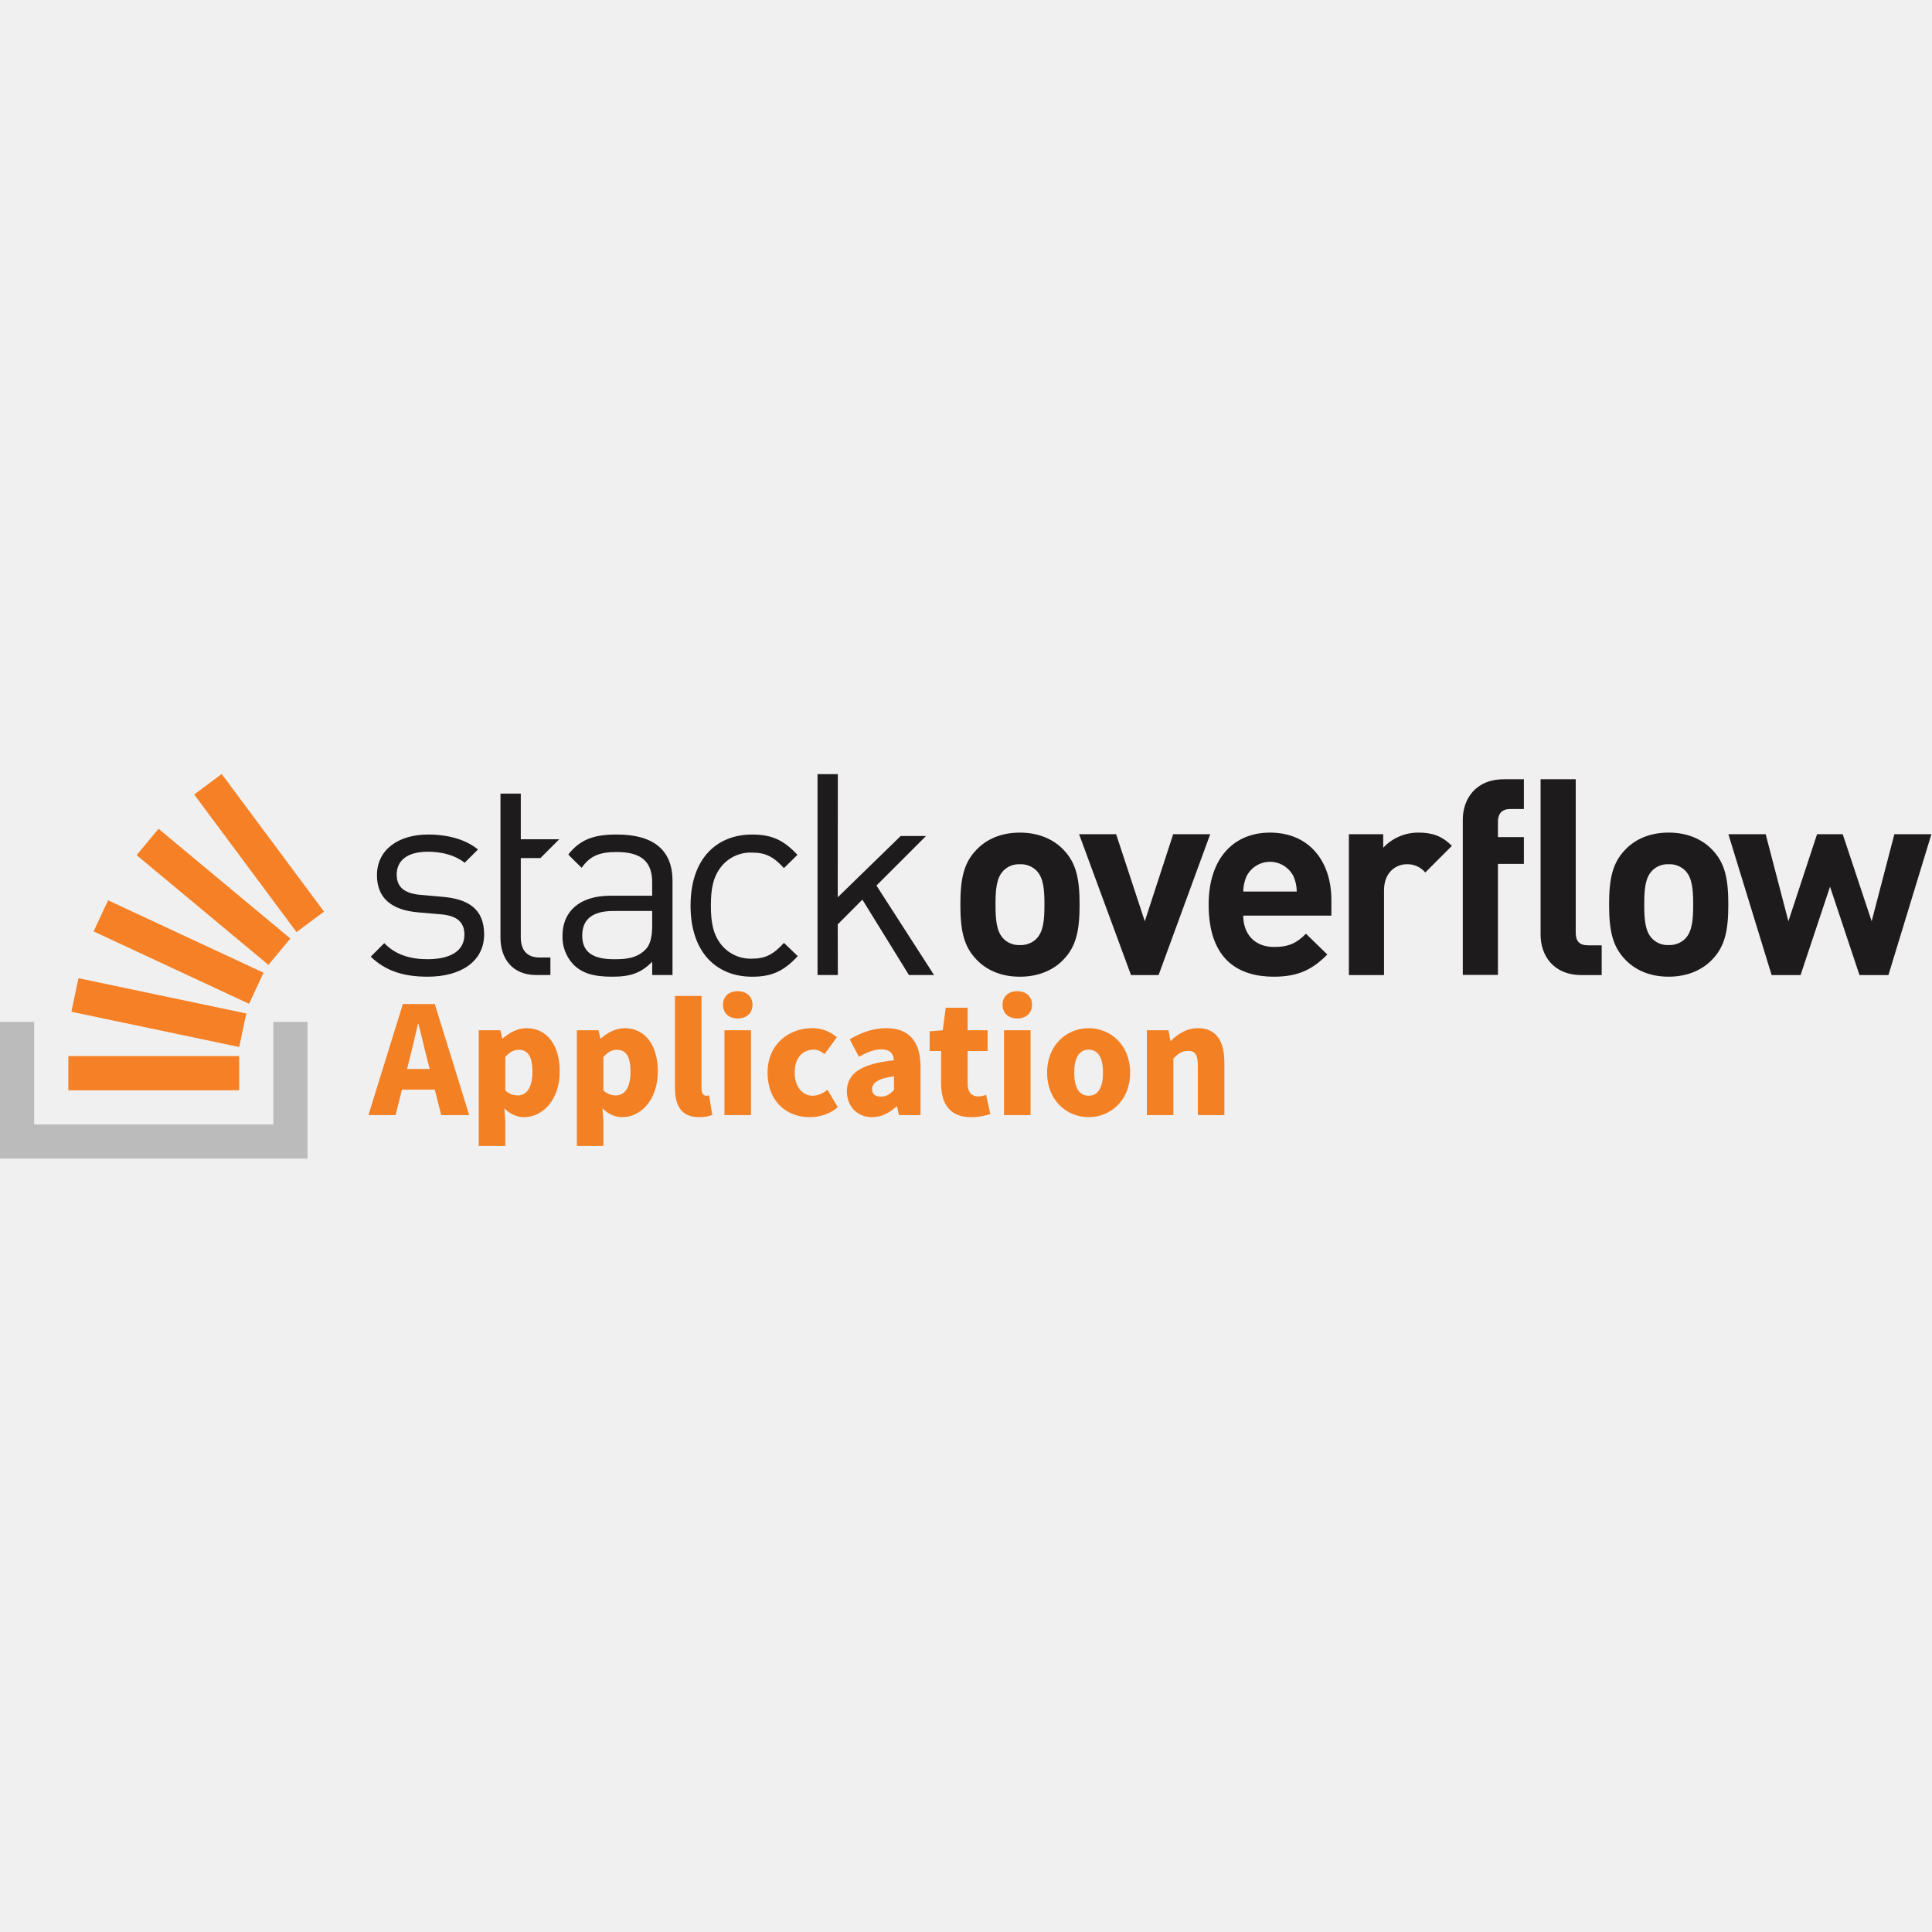
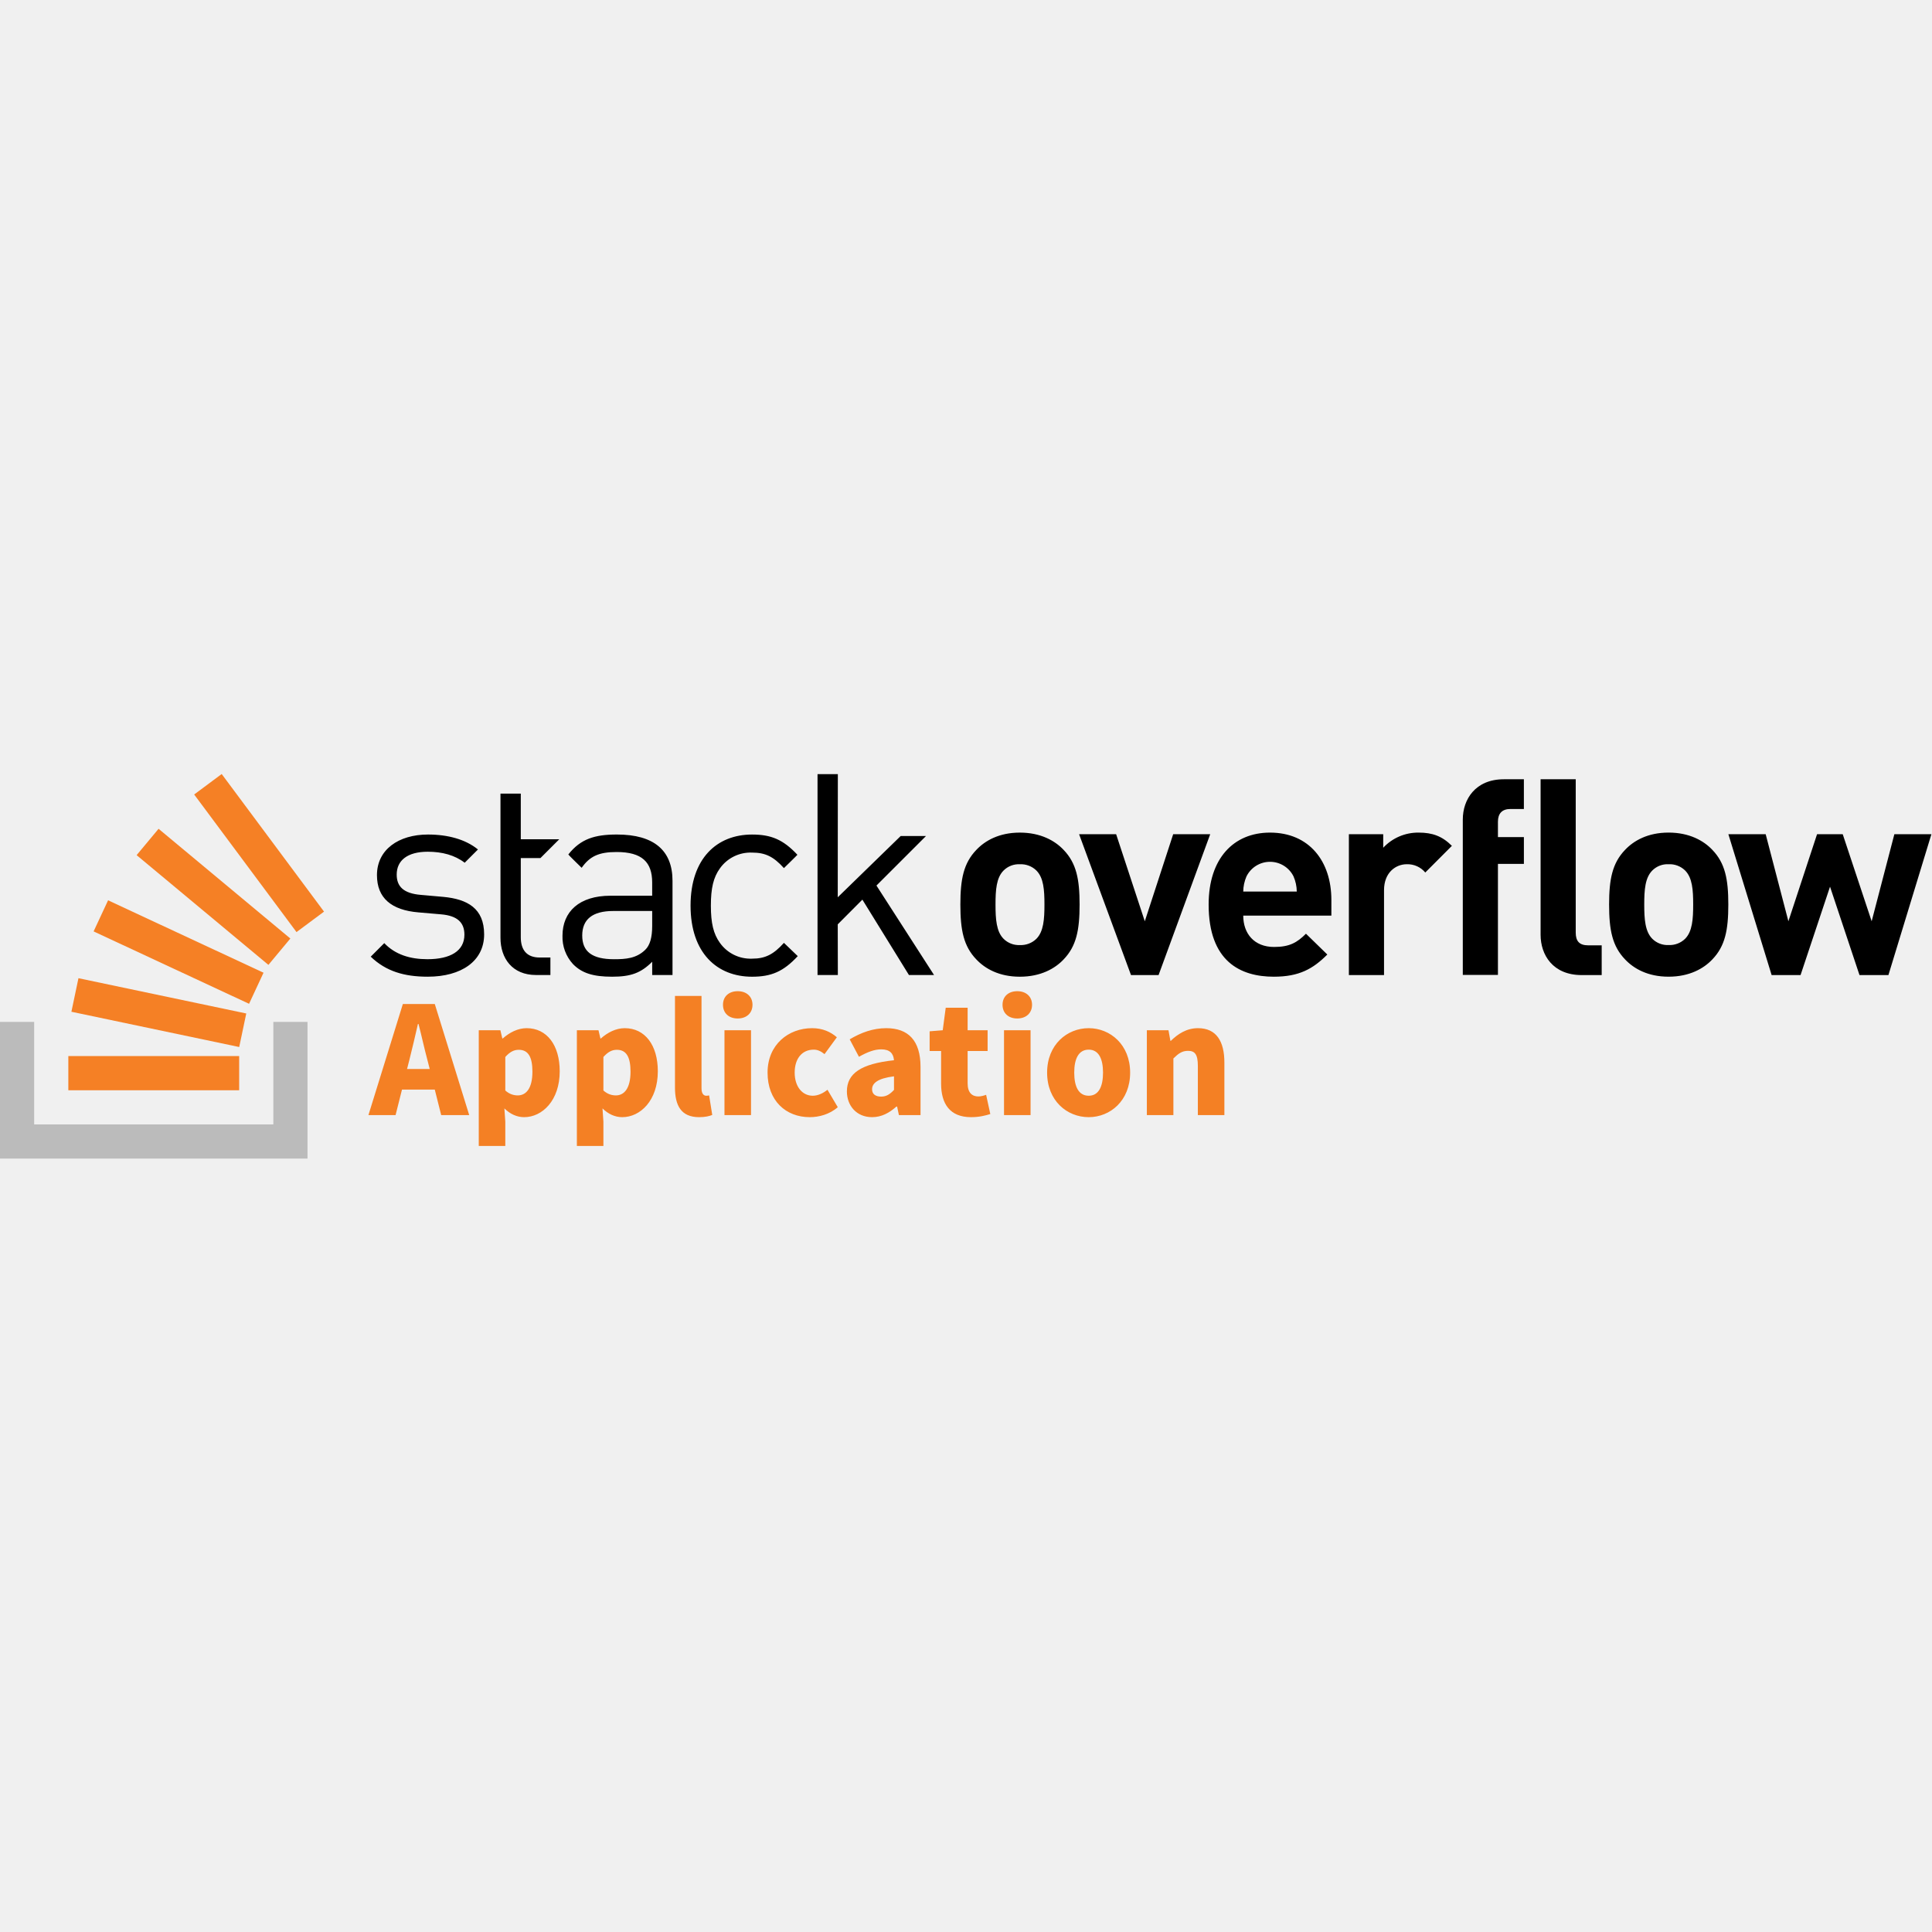
<svg xmlns="http://www.w3.org/2000/svg" width="1em" height="1em" viewBox="0 0 622 124" fill="none">
  <defs>
    <clipPath id="clip0_3">
      <rect id="svg" width="622" height="124" fill="white" />
    </clipPath>
  </defs>
  <g clip-path="url(#clip0_3)">
    <path id="Application" d="M131.82 92.141C132.723 88.59 133.684 84.418 134.551 80.668L134.738 80.668C135.699 84.324 136.613 88.59 137.574 92.141L138.348 95.164L131.047 95.164L131.82 92.141ZM118.613 110L127.355 110L129.418 101.797L139.977 101.797L142.039 110L151.062 110L139.977 74.234L129.699 74.234L118.613 110ZM154.137 119.938L162.68 119.938L162.68 112.109L162.387 107.844C164.215 109.66 166.418 110.668 168.727 110.668C174.586 110.668 180.2 105.301 180.2 95.891C180.2 87.488 176.075 82.016 169.547 82.016C166.711 82.016 164.028 83.41 161.86 85.332L161.719 85.332L161.098 82.684L154.137 82.684L154.137 119.938ZM166.711 103.66C165.41 103.66 164.028 103.285 162.68 102.078L162.68 91.285C164.121 89.691 165.41 88.977 167.004 88.977C170.028 88.977 171.41 91.227 171.41 96.031C171.41 101.504 169.301 103.66 166.711 103.66ZM185.721 119.938L194.264 119.938L194.264 112.109L193.971 107.844C195.799 109.66 198.002 110.668 200.311 110.668C206.17 110.668 211.784 105.301 211.784 95.891C211.784 87.488 207.659 82.016 201.131 82.016C198.295 82.016 195.612 83.41 193.444 85.332L193.303 85.332L192.682 82.684L185.721 82.684L185.721 119.938ZM198.295 103.66C196.994 103.66 195.612 103.285 194.264 102.078L194.264 91.285C195.705 89.691 196.994 88.977 198.588 88.977C201.612 88.977 202.994 91.227 202.994 96.031C202.994 101.504 200.885 103.66 198.295 103.66ZM225.075 110.668C226.996 110.668 228.391 110.34 229.305 109.953L228.297 103.66C227.817 103.766 227.629 103.766 227.336 103.766C226.668 103.766 225.848 103.227 225.848 101.41L225.848 71.644L217.305 71.644L217.305 101.117C217.305 106.836 219.227 110.668 225.075 110.668ZM233.241 110L241.784 110L241.784 82.684L233.241 82.684L233.241 110ZM237.507 78.898C240.343 78.898 242.264 77.164 242.264 74.481C242.264 71.844 240.343 70.109 237.507 70.109C234.636 70.109 232.761 71.844 232.761 74.481C232.761 77.164 234.636 78.898 237.507 78.898ZM260.696 110.668C263.579 110.668 267.036 109.812 269.719 107.457L266.403 101.844C265.02 102.945 263.379 103.766 261.657 103.766C258.34 103.766 255.844 100.883 255.844 96.324C255.844 91.812 258.2 88.93 261.997 88.93C263.145 88.93 264.2 89.363 265.454 90.371L269.426 84.945C267.364 83.164 264.774 82.016 261.469 82.016C253.829 82.016 247.114 87.301 247.114 96.324C247.114 105.395 253.02 110.668 260.696 110.668ZM280.763 110.668C283.787 110.668 286.329 109.285 288.579 107.27L288.826 107.27L289.4 110L296.361 110L296.361 94.496C296.361 85.953 292.376 82.016 285.322 82.016C281.044 82.016 277.165 83.457 273.556 85.613L276.533 91.227C279.275 89.691 281.525 88.836 283.693 88.836C286.47 88.836 287.619 90.125 287.818 92.34C277.165 93.488 272.654 96.606 272.654 102.371C272.654 106.93 275.724 110.668 280.763 110.668ZM283.693 104.047C281.912 104.047 280.763 103.285 280.763 101.691C280.763 99.781 282.486 98.188 287.818 97.519L287.818 101.891C286.564 103.227 285.415 104.047 283.693 104.047ZM312.627 110.668C315.416 110.668 317.385 110.094 318.826 109.66L317.479 103.473C316.811 103.707 315.85 104 314.983 104C312.967 104 311.526 102.805 311.526 99.781L311.526 89.363L317.959 89.363L317.959 82.684L311.526 82.684L311.526 75.441L304.471 75.441L303.51 82.684L299.291 83.023L299.291 89.363L302.983 89.363L302.983 99.875C302.983 106.309 305.772 110.668 312.627 110.668ZM323.241 110L331.784 110L331.784 82.684L323.241 82.684L323.241 110ZM327.507 78.898C330.343 78.898 332.264 77.164 332.264 74.481C332.264 71.844 330.343 70.109 327.507 70.109C324.636 70.109 322.761 71.844 322.761 74.481C322.761 77.164 324.636 78.898 327.507 78.898ZM350.508 110.668C357.411 110.668 363.844 105.395 363.844 96.324C363.844 87.301 357.411 82.016 350.508 82.016C343.547 82.016 337.114 87.301 337.114 96.324C337.114 105.395 343.547 110.668 350.508 110.668ZM350.508 103.766C347.286 103.766 345.844 100.883 345.844 96.324C345.844 91.812 347.286 88.93 350.508 88.93C353.672 88.93 355.114 91.812 355.114 96.324C355.114 100.883 353.672 103.766 350.508 103.766ZM369.225 110L377.768 110L377.768 91.766C379.397 90.172 380.557 89.316 382.467 89.316C384.635 89.316 385.643 90.371 385.643 94.156L385.643 110L394.186 110L394.186 93.102C394.186 86.293 391.643 82.016 385.69 82.016C381.987 82.016 379.209 83.891 376.948 86.094L376.807 86.094L376.186 82.684L369.225 82.684L369.225 110Z" fill-rule="evenodd" fill="#F48024" />
-     <path id="path" d="M142.7 39.742L135.526 39.107C129.895 38.654 127.716 36.383 127.716 32.568C127.716 28.028 131.167 25.211 137.706 25.211C142.338 25.211 146.424 26.302 149.606 28.754L153.875 24.485C149.875 21.216 144.156 19.673 137.8 19.673C128.264 19.673 121.361 24.573 121.361 32.75C121.361 40.106 125.994 44.011 134.712 44.738L142.068 45.373C147.244 45.828 149.515 48.007 149.515 51.912C149.515 57.18 144.974 59.812 137.615 59.812C132.074 59.812 127.261 58.359 123.715 54.635L119.355 58.995C124.26 63.717 130.163 65.443 137.701 65.443C148.508 65.443 155.865 60.443 155.865 51.821C155.865 43.463 150.511 40.47 142.7 39.742ZM198.613 19.671C191.444 19.671 186.928 21.084 182.971 26.094C182.917 26.163 187.261 30.386 187.261 30.386C189.894 26.663 192.8 25.302 198.521 25.302C206.695 25.302 209.965 28.571 209.965 35.109L209.965 39.377L196.527 39.377C186.537 39.377 181.089 44.464 181.089 52.277C180.984 55.626 182.189 58.885 184.449 61.359C187.265 64.266 190.897 65.446 197.072 65.446C203.066 65.446 206.336 64.266 209.972 60.632L209.972 64.9L216.511 64.9L216.511 34.565C216.511 24.848 210.604 19.671 198.613 19.671ZM209.969 49.1C209.969 52.825 209.242 55.368 207.698 56.82C204.883 59.545 201.523 59.82 197.709 59.82C190.625 59.82 187.445 57.367 187.445 52.19C187.445 47.013 190.715 44.29 197.437 44.29L209.969 44.29L209.969 49.1ZM242.118 25.489C246.386 25.489 249.018 26.76 252.38 30.483C252.38 30.483 256.758 26.228 256.722 26.19C252.137 21.285 248.245 19.677 242.122 19.677C230.86 19.677 222.322 27.305 222.322 42.562C222.322 57.819 230.858 65.449 242.122 65.449C248.297 65.449 252.202 63.813 256.834 58.819L252.384 54.55C249.024 58.274 246.39 59.636 242.122 59.636C238.033 59.799 234.139 57.886 231.769 54.55C229.68 51.644 228.863 48.193 228.863 42.562C228.863 36.931 229.68 33.48 231.769 30.574C234.138 27.237 238.029 25.324 242.118 25.489ZM298.122 20.155L289.97 20.155L269.71 39.875L269.741 0.236L263.2 0.236L263.2 64.9L269.74 64.9L269.709 48.591L277.64 40.632L292.628 64.9L300.71 64.9L282.17 36.1L298.122 20.155ZM328.335 19.055C321.635 19.055 317.108 21.666 314.322 24.625C310.231 28.89 309.187 34.025 309.187 42.207C309.187 50.475 310.231 55.607 314.322 59.876C317.108 62.835 321.633 65.447 328.335 65.447C335.037 65.447 339.651 62.835 342.435 59.876C346.526 55.611 347.571 50.476 347.571 42.207C347.571 34.026 346.526 28.89 342.435 24.625C339.651 21.666 335.035 19.055 328.335 19.055ZM333.645 53.261C332.226 54.631 330.305 55.355 328.335 55.261C326.391 55.355 324.497 54.63 323.113 53.261C320.762 50.911 320.502 46.908 320.502 42.207C320.502 37.506 320.762 33.591 323.113 31.241C324.497 29.872 326.391 29.147 328.335 29.241C330.305 29.147 332.227 29.87 333.645 31.241C335.994 33.591 336.256 37.507 336.256 42.207C336.256 46.907 335.994 50.907 333.645 53.261ZM377.7 19.575L368.562 47.6L359.336 19.573L347.41 19.573L364.123 64.92L373 64.92L389.623 19.573L377.7 19.575ZM408.873 19.053C397.124 19.053 389.116 27.408 389.116 42.205C389.116 60.571 399.387 65.445 410.092 65.445C418.274 65.445 422.714 62.92 427.326 58.306L420.451 51.606C417.578 54.479 415.14 55.871 410.179 55.871C403.825 55.871 400.257 51.606 400.257 45.771L428.631 45.771L428.631 40.726C428.631 28.279 421.494 19.053 408.873 19.053ZM400.257 38.027C400.274 36.349 400.629 34.691 401.302 33.153C402.728 30.275 405.662 28.454 408.874 28.454C412.087 28.454 415.021 30.275 416.447 33.153C417.118 34.691 417.473 36.349 417.491 38.027L400.257 38.027ZM445.322 23.927L445.322 19.575L434.267 19.575L434.267 64.922L445.582 64.922L445.582 37.593C445.582 31.848 449.412 29.236 452.894 29.236C455.189 29.157 457.391 30.14 458.864 31.902L467.43 23.318C464.296 20.184 461.163 19.053 456.724 19.053C452.408 19.002 448.267 20.771 445.322 23.927ZM470.941 14.848L470.941 64.876L482.255 64.876L482.255 29.122L490.611 29.122L490.611 20.506L482.255 20.506L482.255 15.545C482.255 12.934 483.562 11.454 486.255 11.454L490.607 11.454L490.607 1.881L484.167 1.881C474.939 1.881 470.941 8.408 470.941 14.848ZM537.191 19.048C530.491 19.048 525.963 21.659 523.178 24.618C519.088 28.883 518.043 34.018 518.043 42.2C518.043 50.468 519.088 55.6 523.178 59.869C525.963 62.828 530.489 65.44 537.191 65.44C543.893 65.44 548.507 62.828 551.291 59.869C555.381 55.604 556.426 50.469 556.426 42.2C556.426 34.019 555.381 28.883 551.291 24.618C548.506 21.659 543.891 19.048 537.191 19.048ZM542.501 53.254C541.082 54.624 539.161 55.348 537.191 55.254C535.247 55.348 533.353 54.623 531.969 53.254C529.619 50.904 529.358 46.901 529.358 42.2C529.358 37.499 529.619 33.584 531.969 31.234C533.353 29.865 535.247 29.14 537.191 29.234C539.161 29.14 541.083 29.863 542.501 31.234C544.85 33.584 545.112 37.5 545.112 42.2C545.112 46.9 544.85 50.9 542.501 53.254ZM609.883 19.57L602.573 47.6L593.26 19.575L584.993 19.575L575.765 47.6L568.455 19.573L556.444 19.573L570.37 64.92L579.683 64.92L589.17 36.46L598.657 64.92L607.97 64.92L621.809 19.573L609.883 19.57ZM507.3 51.257L507.3 1.881L495.989 1.881L495.989 51.953C495.989 58.394 499.907 64.922 509.219 64.922L515.659 64.922L515.659 55.347L511.308 55.347C508.436 55.347 507.3 53.955 507.3 51.257ZM174 27.246L180.046 21.2L167.666 21.2L167.666 6.5L161.127 6.5L161.127 52.912C161.127 59.541 164.941 64.9 172.57 64.9L177.2 64.9L177.2 59.269L173.75 59.269C169.573 59.269 167.666 56.816 167.666 52.73L167.666 27.246L174 27.246Z" fill-rule="nonzero" fill="#1E1B1D" />
+     <path id="path" d="M142.7 39.742L135.526 39.107C129.895 38.654 127.716 36.383 127.716 32.568C127.716 28.028 131.167 25.211 137.706 25.211C142.338 25.211 146.424 26.302 149.606 28.754L153.875 24.485C149.875 21.216 144.156 19.673 137.8 19.673C128.264 19.673 121.361 24.573 121.361 32.75C121.361 40.106 125.994 44.011 134.712 44.738L142.068 45.373C147.244 45.828 149.515 48.007 149.515 51.912C149.515 57.18 144.974 59.812 137.615 59.812C132.074 59.812 127.261 58.359 123.715 54.635L119.355 58.995C124.26 63.717 130.163 65.443 137.701 65.443C148.508 65.443 155.865 60.443 155.865 51.821C155.865 43.463 150.511 40.47 142.7 39.742ZM198.613 19.671C191.444 19.671 186.928 21.084 182.971 26.094C182.917 26.163 187.261 30.386 187.261 30.386C189.894 26.663 192.8 25.302 198.521 25.302C206.695 25.302 209.965 28.571 209.965 35.109L209.965 39.377L196.527 39.377C186.537 39.377 181.089 44.464 181.089 52.277C180.984 55.626 182.189 58.885 184.449 61.359C187.265 64.266 190.897 65.446 197.072 65.446C203.066 65.446 206.336 64.266 209.972 60.632L209.972 64.9L216.511 64.9L216.511 34.565C216.511 24.848 210.604 19.671 198.613 19.671ZM209.969 49.1C209.969 52.825 209.242 55.368 207.698 56.82C204.883 59.545 201.523 59.82 197.709 59.82C190.625 59.82 187.445 57.367 187.445 52.19C187.445 47.013 190.715 44.29 197.437 44.29L209.969 44.29L209.969 49.1ZM242.118 25.489C246.386 25.489 249.018 26.76 252.38 30.483C252.38 30.483 256.758 26.228 256.722 26.19C252.137 21.285 248.245 19.677 242.122 19.677C230.86 19.677 222.322 27.305 222.322 42.562C222.322 57.819 230.858 65.449 242.122 65.449C248.297 65.449 252.202 63.813 256.834 58.819L252.384 54.55C249.024 58.274 246.39 59.636 242.122 59.636C238.033 59.799 234.139 57.886 231.769 54.55C229.68 51.644 228.863 48.193 228.863 42.562C228.863 36.931 229.68 33.48 231.769 30.574C234.138 27.237 238.029 25.324 242.118 25.489ZM298.122 20.155L289.97 20.155L269.71 39.875L269.741 0.236L263.2 0.236L263.2 64.9L269.74 64.9L269.709 48.591L277.64 40.632L292.628 64.9L300.71 64.9L282.17 36.1L298.122 20.155ZM328.335 19.055C321.635 19.055 317.108 21.666 314.322 24.625C310.231 28.89 309.187 34.025 309.187 42.207C309.187 50.475 310.231 55.607 314.322 59.876C317.108 62.835 321.633 65.447 328.335 65.447C335.037 65.447 339.651 62.835 342.435 59.876C346.526 55.611 347.571 50.476 347.571 42.207C347.571 34.026 346.526 28.89 342.435 24.625C339.651 21.666 335.035 19.055 328.335 19.055ZM333.645 53.261C332.226 54.631 330.305 55.355 328.335 55.261C326.391 55.355 324.497 54.63 323.113 53.261C320.762 50.911 320.502 46.908 320.502 42.207C320.502 37.506 320.762 33.591 323.113 31.241C324.497 29.872 326.391 29.147 328.335 29.241C330.305 29.147 332.227 29.87 333.645 31.241C335.994 33.591 336.256 37.507 336.256 42.207C336.256 46.907 335.994 50.907 333.645 53.261ZM377.7 19.575L368.562 47.6L359.336 19.573L347.41 19.573L364.123 64.92L373 64.92L389.623 19.573L377.7 19.575ZM408.873 19.053C397.124 19.053 389.116 27.408 389.116 42.205C389.116 60.571 399.387 65.445 410.092 65.445C418.274 65.445 422.714 62.92 427.326 58.306L420.451 51.606C417.578 54.479 415.14 55.871 410.179 55.871C403.825 55.871 400.257 51.606 400.257 45.771L428.631 45.771L428.631 40.726C428.631 28.279 421.494 19.053 408.873 19.053ZM400.257 38.027C400.274 36.349 400.629 34.691 401.302 33.153C402.728 30.275 405.662 28.454 408.874 28.454C412.087 28.454 415.021 30.275 416.447 33.153C417.118 34.691 417.473 36.349 417.491 38.027L400.257 38.027ZM445.322 23.927L445.322 19.575L434.267 19.575L434.267 64.922L445.582 64.922L445.582 37.593C445.582 31.848 449.412 29.236 452.894 29.236C455.189 29.157 457.391 30.14 458.864 31.902L467.43 23.318C464.296 20.184 461.163 19.053 456.724 19.053C452.408 19.002 448.267 20.771 445.322 23.927ZM470.941 14.848L470.941 64.876L482.255 64.876L482.255 29.122L490.611 29.122L490.611 20.506L482.255 20.506L482.255 15.545C482.255 12.934 483.562 11.454 486.255 11.454L490.607 11.454L490.607 1.881L484.167 1.881C474.939 1.881 470.941 8.408 470.941 14.848ZM537.191 19.048C530.491 19.048 525.963 21.659 523.178 24.618C519.088 28.883 518.043 34.018 518.043 42.2C518.043 50.468 519.088 55.6 523.178 59.869C525.963 62.828 530.489 65.44 537.191 65.44C543.893 65.44 548.507 62.828 551.291 59.869C555.381 55.604 556.426 50.469 556.426 42.2C556.426 34.019 555.381 28.883 551.291 24.618C548.506 21.659 543.891 19.048 537.191 19.048ZM542.501 53.254C541.082 54.624 539.161 55.348 537.191 55.254C535.247 55.348 533.353 54.623 531.969 53.254C529.619 50.904 529.358 46.901 529.358 42.2C529.358 37.499 529.619 33.584 531.969 31.234C533.353 29.865 535.247 29.14 537.191 29.234C539.161 29.14 541.083 29.863 542.501 31.234C544.85 33.584 545.112 37.5 545.112 42.2C545.112 46.9 544.85 50.9 542.501 53.254ZM609.883 19.57L602.573 47.6L593.26 19.575L584.993 19.575L575.765 47.6L568.455 19.573L556.444 19.573L570.37 64.92L579.683 64.92L589.17 36.46L598.657 64.92L607.97 64.92L621.809 19.573L609.883 19.57ZM507.3 51.257L507.3 1.881L495.989 1.881L495.989 51.953C495.989 58.394 499.907 64.922 509.219 64.922L515.659 64.922L515.659 55.347L511.308 55.347C508.436 55.347 507.3 53.955 507.3 51.257ZM174 27.246L180.046 21.2L167.666 21.2L167.666 6.5L161.127 6.5L161.127 52.912C161.127 59.541 164.941 64.9 172.57 64.9L177.2 64.9L177.2 59.269L173.75 59.269C169.573 59.269 167.666 56.816 167.666 52.73L167.666 27.246L174 27.246Z" fill-rule="nonzero" fill="currentcolor" />
    <path id="polygon" d="M88 80L99 80L99 124L0 124L0 80L11 80L11 113L88 113L88 80Z" fill-rule="evenodd" fill="#BBBBBB" />
    <path id="path" d="M22.988 76.73L77.013 88.085L79.284 77.285L25.259 65.925L22.988 76.73ZM30.137 50.861L80.183 74.169L84.845 64.16L34.798 40.852L30.137 50.861ZM43.985 26.308L86.413 61.639L93.479 53.154L51.051 17.824L43.985 26.308ZM71.372 0.192L62.512 6.782L95.46 51.082L104.32 44.493L71.372 0.192ZM22 102L77 102L77 91L22 91L22 102Z" fill-rule="nonzero" fill="#F58025" />
  </g>
</svg>
